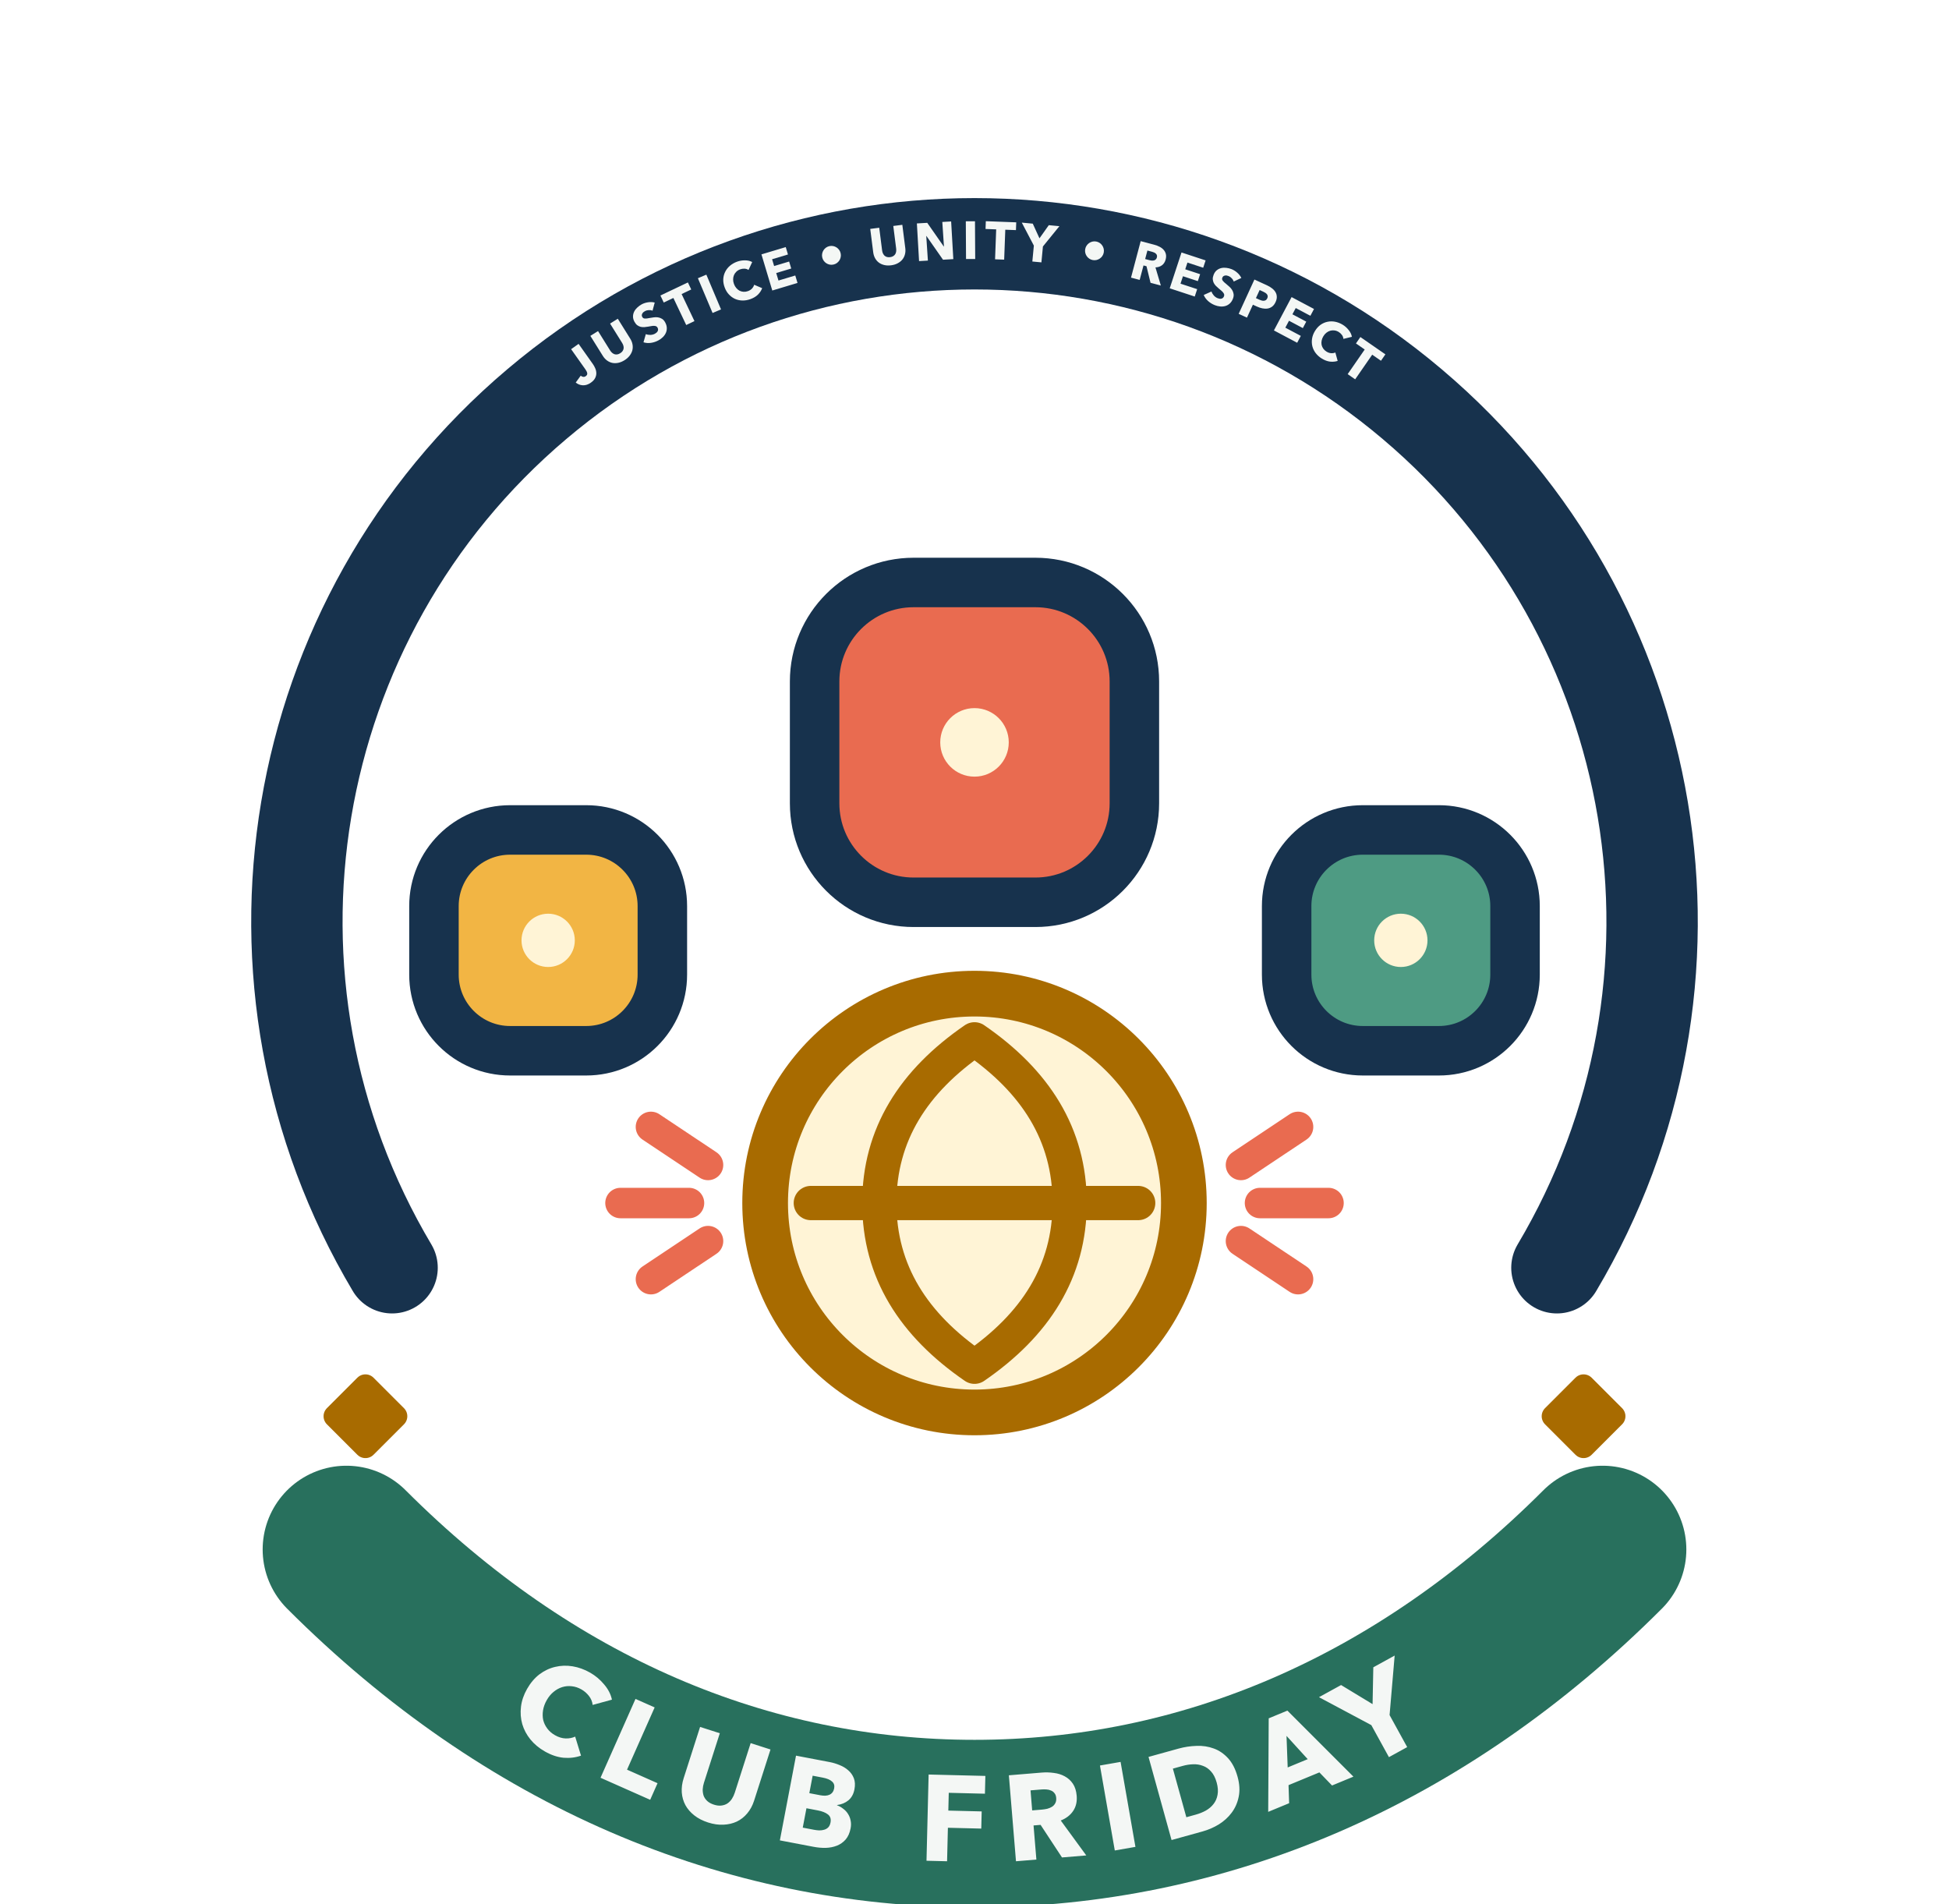
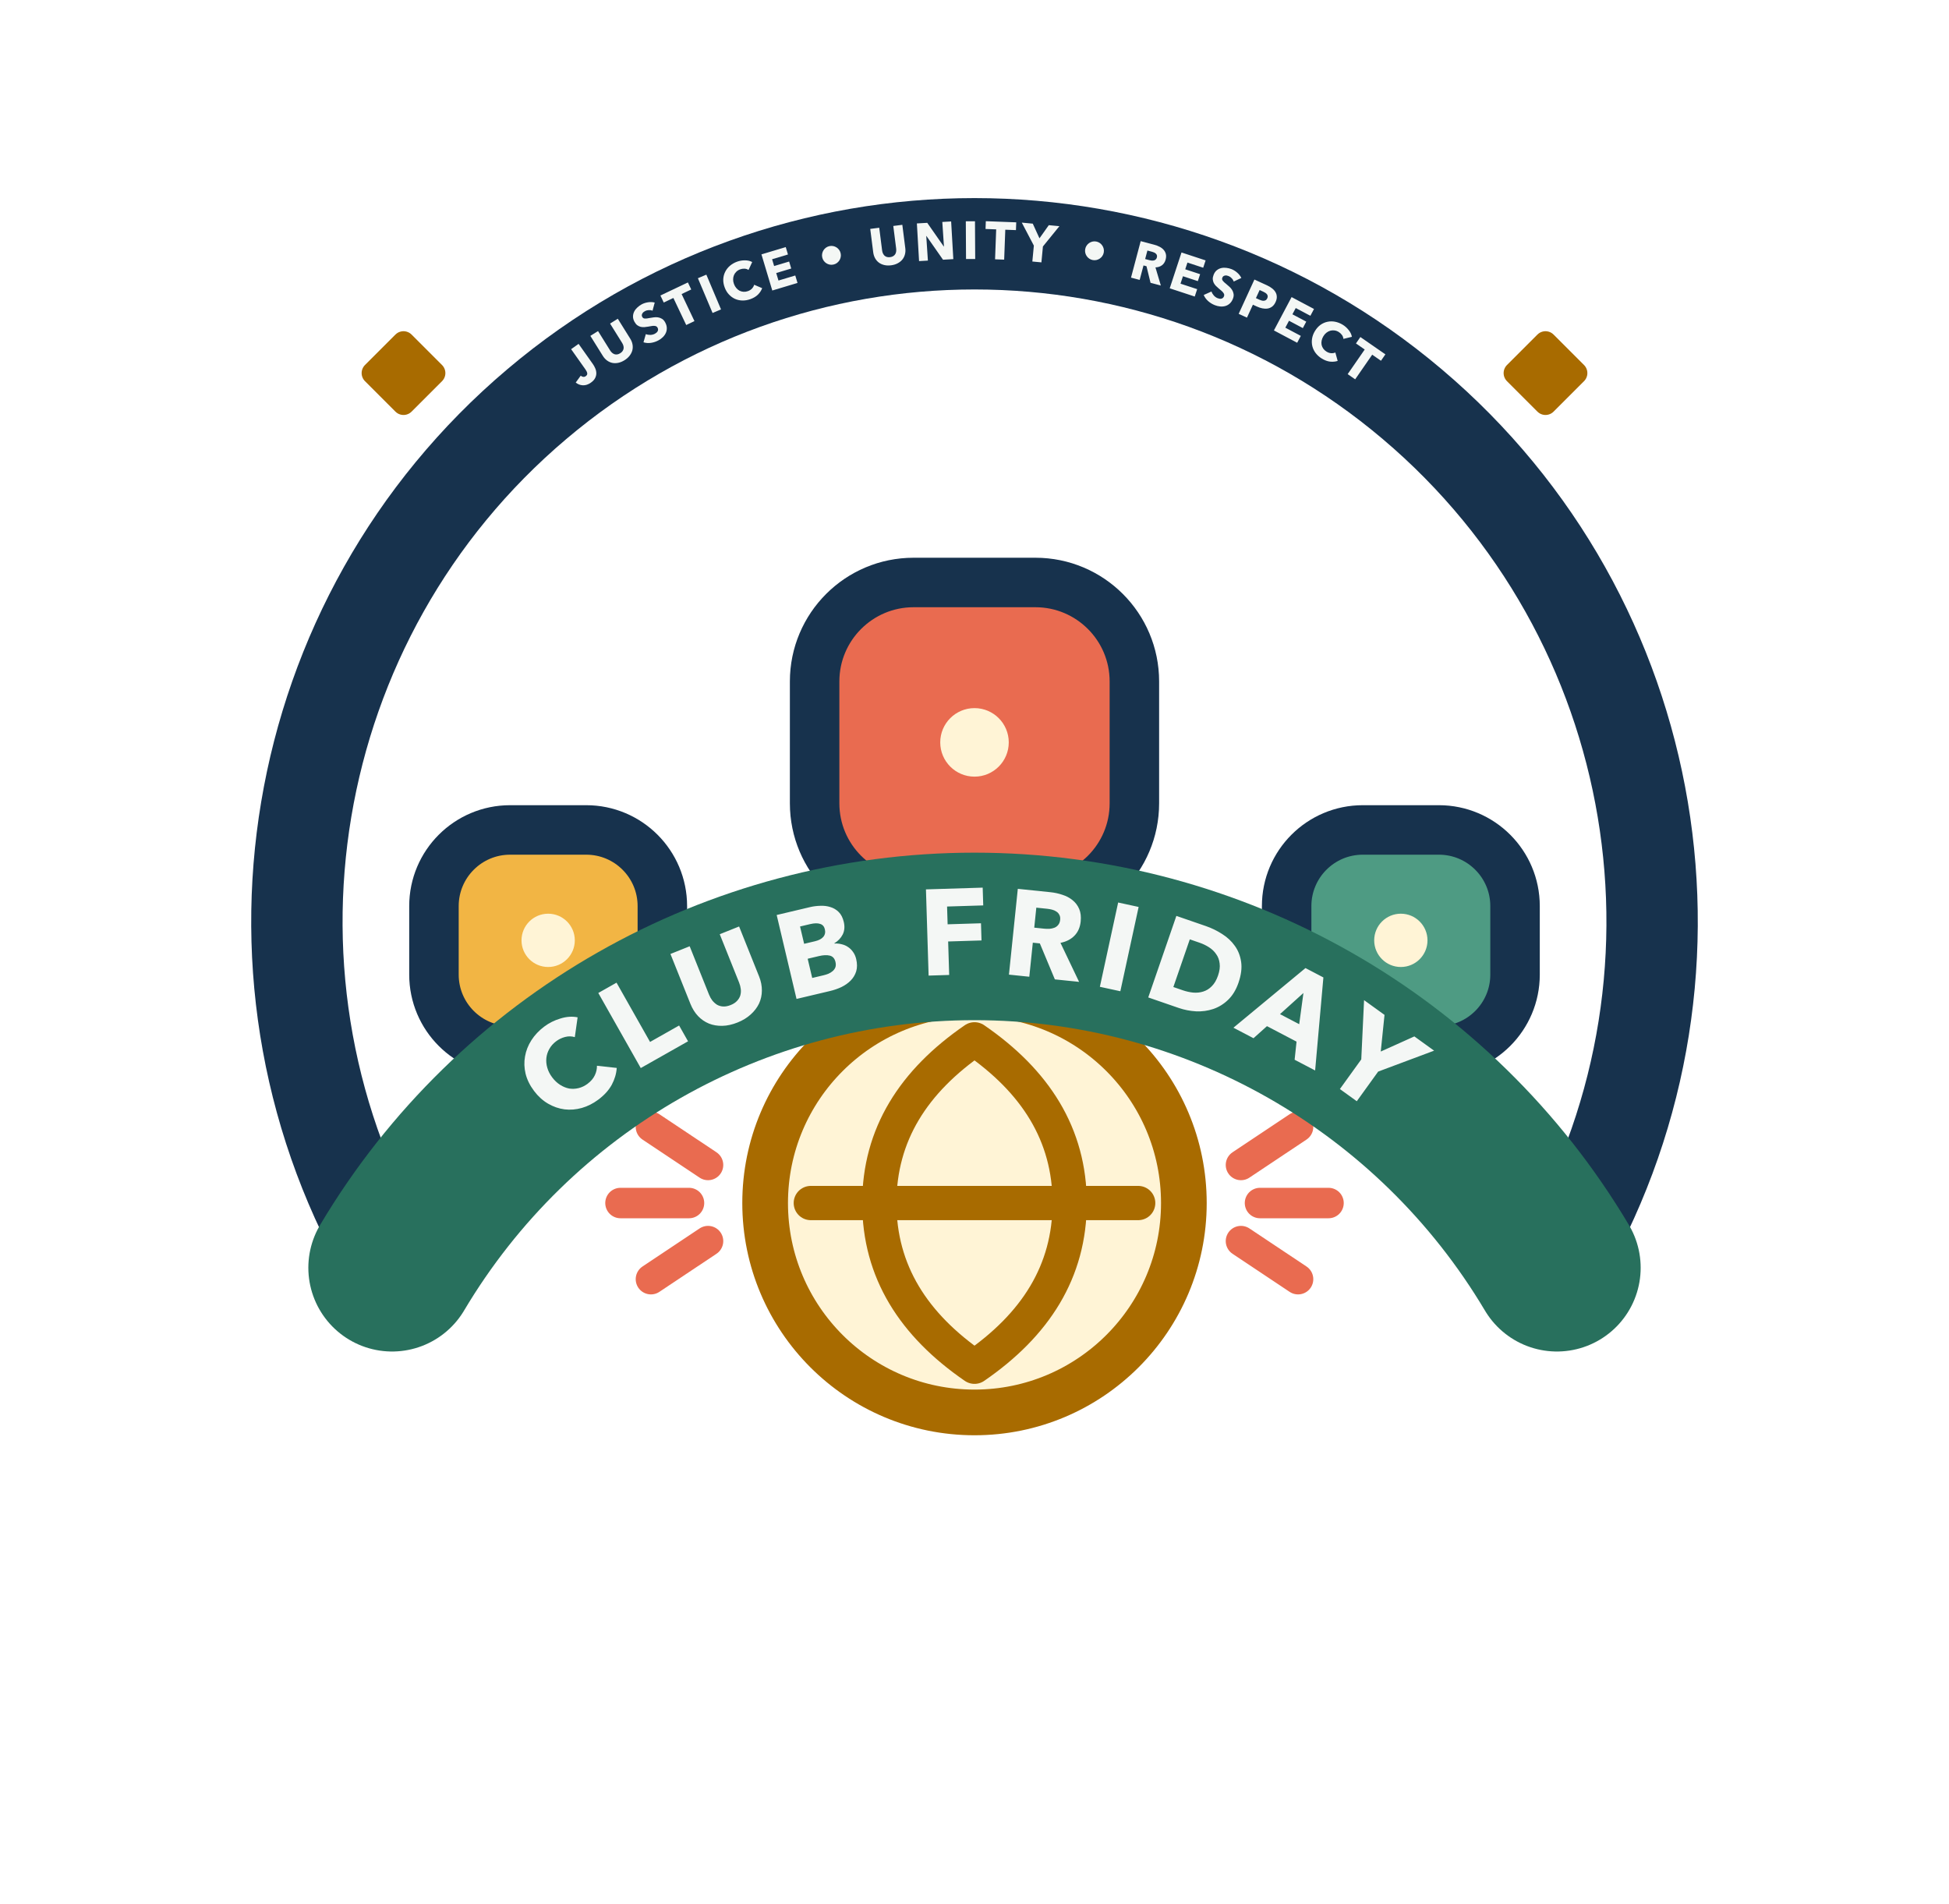
<svg xmlns="http://www.w3.org/2000/svg" viewBox="0 0 512 500" role="img" aria-labelledby="title desc" version="1.1" id="svg15">
  <g stroke="#17324D" stroke-width="13" stroke-linecap="round" stroke-linejoin="round" id="g8">
    <path fill="none" stroke="#17324D" d="M103 333a178 178 0 1 1 306 0" id="path1" />
    <g id="younger-member" aria-label="younger-member">
      <rect x="114" y="218" width="60" height="58" rx="20" fill="#F2B544" stroke="#17324D" id="rect1" />
      <circle cx="144" cy="247" r="7" fill="#FFF4D6" stroke="none" id="circle1" />
    </g>
    <g id="adult-member" aria-label="adult-member">
      <rect x="214" y="153" width="84" height="84" rx="26" fill="#E96B50" stroke="#17324D" id="rect2" />
      <circle cx="256" cy="195" r="9" fill="#FFF4D6" stroke="none" id="circle2" />
    </g>
    <g id="older-member" aria-label="older-member">
      <rect x="338" y="218" width="60" height="58" rx="20" fill="#4E9B83" stroke="#17324D" id="rect3" />
      <circle cx="368" cy="247" r="7" fill="#FFF4D6" stroke="none" id="circle3" />
    </g>
    <circle cx="256" cy="316" r="55" fill="#FFF4D6" stroke="#A86B00" stroke-width="12" id="circle4" />
    <path fill="none" stroke="#A86B00" stroke-width="9" d="M256 273c-16 11-25 25-25 43s9 32 25 43m0-86c16 11 25 25 25 43s-9 32-25 43m-43-43h86" id="path4" />
    <path fill="none" stroke="#E96B50" stroke-width="8" d="M181 316h-18M186 306l-15-10M186 326l-15 10M331 316h18M326 306l15-10M326 326l15 10" id="path5" />
-     <path fill="none" stroke="#28705D" d="M91 407c48 48 105 72 165 72s117-24 165-72" id="path6" />
-     <path fill="#A86B00" stroke="#A86B00" stroke-width="6" d="m96 364 8 8-8 8-8-8z" id="path7" />
-     <path fill="#A86B00" stroke="#A86B00" stroke-width="6" d="m416 364 8 8-8 8-8-8z" id="path8" />
+     <path fill="none" stroke="#28705D" d="M103 333a178 178 0 0 1 306 0" id="path6" />
+     <path fill="#A86B00" stroke="#A86B00" stroke-width="6" d="m106 90 8 8-8 8-8-8z" id="path7" />
+     <path fill="#A86B00" stroke="#A86B00" stroke-width="6" d="m406 90 8 8-8 8-8-8z" id="path8" />
  </g>
  <defs id="defs8">
    <path id="motto-arc" d="M103 333a178 178 0 1 1 306 0" />
-     <path id="name-arc" d="M91 407c48 48 105 72 165 72s117-24 165-72" />
+     <path id="name-arc" d="M103 333a178 178 0 0 1 306 0" />
  </defs>
  <path d="M103 333a178 178 0 1 1 306 0" fill="none" stroke="#17324D" stroke-width="24" stroke-linecap="round" id="path9" />
-   <path d="M91 407c48 48 105 72 165 72s117-24 165-72" fill="none" stroke="#28705D" stroke-width="44" stroke-linecap="round" id="path10" />
+   <path d="M103 333a178 178 0 0 1 306 0" fill="none" stroke="#28705D" stroke-width="44" stroke-linecap="round" id="path10" />
  <g font-family="Avenir Next, Trebuchet MS, Arial, sans-serif" text-anchor="middle" id="g15">
    <g id="text14" style="font-weight:700;font-size:14px;letter-spacing:1.5" aria-label="JUSTICE•UNITY•RESPECT">
      <path style="fill:#f4f7f5" d="m 155.767,95.652 q 0.34,0.48 0.597,1.087 0.269,0.598 0.287,1.254 0.022,0.636 -0.302,1.294 -0.312,0.65 -1.135,1.232 -1.029,0.728 -2.086,0.687 -1.066,-0.052 -1.885,-0.724 l 1.313,-1.804 q 0.306,0.263 0.65,0.312 0.355,0.041 0.663,-0.178 0.48,-0.34 0.394,-0.776 -0.074,-0.445 -0.455,-0.982 l -3.777,-5.337 1.966,-1.391 3.769,5.325 z m 9.796,-6.688 q 0.474,0.76 0.605,1.553 0.136,0.773 -0.058,1.521 -0.201,0.736 -0.723,1.408 -0.51,0.664 -1.329,1.175 -0.832,0.519 -1.652,0.684 -0.821,0.165 -1.558,0.015 -0.745,-0.163 -1.379,-0.625 -0.642,-0.474 -1.116,-1.234 l -3.267,-5.239 2.02,-1.259 3.163,5.073 q 0.215,0.345 0.491,0.602 0.288,0.25 0.621,0.388 0.338,0.119 0.724,0.076 0.398,-0.05 0.825,-0.317 0.428,-0.267 0.636,-0.594 0.22,-0.335 0.262,-0.691 0.035,-0.368 -0.075,-0.729 -0.109,-0.361 -0.324,-0.705 l -3.163,-5.073 2.031,-1.267 3.267,5.239 z m 5.857,-7.349 q -0.458,-0.198 -1.008,-0.154 -0.544,0.025 -0.95,0.245 -0.209,0.114 -0.411,0.271 -0.189,0.15 -0.301,0.355 -0.119,0.192 -0.148,0.431 -0.024,0.22 0.116,0.478 0.12,0.221 0.287,0.322 0.179,0.094 0.411,0.111 0.245,0.011 0.544,-0.025 0.293,-0.047 0.654,-0.116 0.523,-0.093 1.103,-0.169 0.573,-0.088 1.127,-0.007 0.554,0.082 1.053,0.384 0.492,0.29 0.846,0.942 0.407,0.751 0.425,1.458 0.023,0.688 -0.251,1.299 -0.274,0.611 -0.783,1.11 -0.509,0.5 -1.149,0.847 -0.935,0.508 -1.982,0.662 -1.054,0.142 -1.96,-0.147 l 0.616,-2.151 q 0.534,0.22 1.197,0.21 0.669,-0.029 1.186,-0.309 0.234,-0.127 0.429,-0.296 0.195,-0.169 0.295,-0.367 0.112,-0.204 0.11,-0.442 -0.002,-0.238 -0.142,-0.496 -0.134,-0.246 -0.35,-0.352 -0.217,-0.105 -0.524,-0.114 -0.302,-0.027 -0.706,0.049 -0.399,0.057 -0.903,0.156 -0.492,0.092 -0.998,0.128 -0.494,0.029 -0.967,-0.08 -0.468,-0.128 -0.885,-0.427 -0.412,-0.318 -0.732,-0.909 -0.394,-0.726 -0.379,-1.403 0.015,-0.677 0.314,-1.27 0.299,-0.593 0.822,-1.068 0.516,-0.487 1.131,-0.821 0.738,-0.401 1.648,-0.544 0.922,-0.15 1.788,0.065 z m 7.638,-4.377 3.375,7.107 -2.163,1.027 -3.375,-7.107 -2.529,1.201 -0.877,-1.846 7.221,-3.43 0.877,1.846 z m 8.136,4.973 -3.856,-9.131 2.218,-0.937 3.856,9.131 z M 200.224,75.696 q -0.358,0.936 -1.11,1.689 -0.758,0.74 -1.941,1.174 -1.078,0.395 -2.128,0.377 -1.037,-0.022 -1.944,-0.421 -0.911,-0.412 -1.625,-1.179 -0.714,-0.767 -1.113,-1.858 -0.41,-1.117 -0.361,-2.164 0.062,-1.052 0.514,-1.933 0.447,-0.895 1.242,-1.574 0.795,-0.679 1.86,-1.069 0.986,-0.361 2.062,-0.353 1.085,-0.01 1.922,0.444 l -0.966,2.084 q -0.474,-0.318 -1.064,-0.341 -0.59,-0.022 -1.129,0.175 -0.592,0.217 -1.009,0.623 -0.409,0.389 -0.624,0.9 -0.215,0.511 -0.22,1.109 -0.009,0.585 0.217,1.203 0.231,0.631 0.621,1.084 0.39,0.454 0.871,0.709 0.49,0.238 1.053,0.27 0.563,0.032 1.142,-0.18 0.67,-0.246 1.074,-0.692 0.403,-0.446 0.551,-0.977 l 2.104,0.899 z m 2.656,0.613 -2.85,-9.493 6.383,-1.916 0.584,1.944 -4.17,1.252 0.535,1.783 3.942,-1.183 0.551,1.837 -3.942,1.183 0.592,1.971 4.412,-1.324 0.588,1.958 z" id="path15" />
      <path style="fill:#f4f7f5" d="m 220.84,66.548 q 0.109,0.506 0.011,0.986 -0.098,0.479 -0.355,0.878 -0.258,0.399 -0.655,0.685 -0.397,0.286 -0.903,0.395 -0.506,0.109 -0.986,0.011 -0.479,-0.098 -0.878,-0.355 -0.399,-0.258 -0.685,-0.655 -0.286,-0.397 -0.395,-0.903 -0.109,-0.506 -0.011,-0.986 0.098,-0.479 0.355,-0.878 0.258,-0.399 0.655,-0.685 0.397,-0.286 0.903,-0.395 0.506,-0.109 0.986,-0.011 0.479,0.098 0.878,0.355 0.399,0.258 0.685,0.655 0.286,0.397 0.395,0.903 z" id="path16" />
      <path style="fill:#f4f7f5" d="m 237.819,65.176 q 0.113,0.889 -0.099,1.664 -0.2,0.759 -0.688,1.358 -0.49,0.584 -1.245,0.977 -0.741,0.39 -1.699,0.512 -0.972,0.124 -1.787,-0.069 -0.815,-0.193 -1.422,-0.638 -0.609,-0.459 -0.992,-1.144 -0.385,-0.699 -0.498,-1.588 l -0.778,-6.125 2.361,-0.3 0.754,5.93 q 0.051,0.403 0.194,0.752 0.157,0.347 0.402,0.612 0.258,0.25 0.626,0.372 0.382,0.121 0.882,0.057 0.5,-0.064 0.826,-0.274 0.34,-0.213 0.527,-0.519 0.185,-0.32 0.236,-0.693 0.051,-0.373 1.6e-4,-0.776 l -0.754,-5.93 2.375,-0.302 0.778,6.125 z m 9.907,3.044 -4.358,-6.24 -0.042,0.002 0.431,6.468 -2.32,0.134 -0.573,-9.895 2.725,-0.158 4.343,6.227 0.042,-0.002 -0.43,-6.454 2.32,-0.134 0.573,9.895 z m 6.05,-0.178 -0.058,-9.912 2.408,-0.014 0.058,9.912 z m 10.313,-7.703 -0.295,7.862 -2.392,-0.09 0.295,-7.862 -2.798,-0.105 0.076,-2.043 7.988,0.299 -0.076,2.043 z m 9.886,4.398 -0.397,4.181 -2.383,-0.226 0.397,-4.181 -3.168,-6.038 2.885,0.274 1.758,3.851 2.451,-3.452 2.787,0.264 z" id="path17" />
      <path style="fill:#f4f7f5" d="m 289.958,66.311 q -0.091,0.51 -0.363,0.916 -0.272,0.406 -0.662,0.678 -0.39,0.272 -0.865,0.386 -0.476,0.114 -0.985,0.023 -0.51,-0.091 -0.916,-0.363 -0.406,-0.272 -0.678,-0.662 -0.272,-0.39 -0.386,-0.865 -0.114,-0.476 -0.023,-0.985 0.091,-0.51 0.363,-0.916 0.272,-0.406 0.662,-0.678 0.39,-0.272 0.865,-0.386 0.476,-0.114 0.985,-0.023 0.51,0.091 0.916,0.363 0.406,0.272 0.678,0.662 0.272,0.39 0.386,0.865 0.114,0.476 0.023,0.985 z" id="path18" />
      <path style="fill:#f4f7f5" d="m 302.245,74.283 -1.062,-4.352 -0.785,-0.208 -1.009,3.802 -2.273,-0.603 2.542,-9.581 3.654,0.969 q 0.69,0.183 1.3,0.504 0.627,0.311 1.052,0.786 0.438,0.478 0.602,1.116 0.164,0.637 -0.055,1.463 -0.258,0.974 -0.962,1.497 -0.704,0.523 -1.713,0.56 l 1.416,4.764 z m 1.668,-6.669 q 0.09,-0.338 -0.005,-0.581 -0.078,-0.252 -0.279,-0.422 -0.184,-0.179 -0.458,-0.295 -0.26,-0.112 -0.517,-0.181 l -1.231,-0.327 -0.592,2.233 1.096,0.291 q 0.284,0.075 0.593,0.114 0.312,0.025 0.588,-0.032 0.276,-0.057 0.486,-0.248 0.223,-0.187 0.32,-0.552 z m 3.372,8.118 3.096,-9.416 6.331,2.082 -0.634,1.928 -4.136,-1.36 -0.582,1.769 3.91,1.286 -0.599,1.822 -3.91,-1.286 -0.643,1.955 4.376,1.439 -0.638,1.942 z m 16.807,-1.778 q -0.144,-0.477 -0.531,-0.87 -0.369,-0.4 -0.8,-0.569 -0.222,-0.087 -0.472,-0.14 -0.237,-0.048 -0.465,-0.002 -0.223,0.033 -0.425,0.164 -0.184,0.124 -0.291,0.397 -0.092,0.235 -0.062,0.427 0.043,0.197 0.18,0.386 0.15,0.194 0.369,0.4 0.225,0.193 0.51,0.425 0.408,0.34 0.84,0.735 0.437,0.382 0.732,0.858 0.295,0.476 0.385,1.053 0.095,0.563 -0.175,1.254 -0.311,0.795 -0.841,1.264 -0.511,0.461 -1.155,0.645 -0.643,0.184 -1.354,0.116 -0.71,-0.068 -1.388,-0.333 -0.991,-0.388 -1.784,-1.089 -0.788,-0.714 -1.15,-1.593 l 2.042,-0.914 q 0.176,0.55 0.611,1.051 0.453,0.493 1.001,0.708 0.248,0.097 0.503,0.137 0.255,0.04 0.47,-0.011 0.228,-0.046 0.409,-0.201 0.181,-0.155 0.288,-0.428 0.102,-0.261 0.043,-0.494 -0.059,-0.234 -0.25,-0.474 -0.173,-0.248 -0.492,-0.509 -0.301,-0.268 -0.701,-0.59 -0.387,-0.317 -0.741,-0.681 -0.341,-0.359 -0.562,-0.791 -0.203,-0.44 -0.244,-0.952 -0.022,-0.52 0.223,-1.146 0.301,-0.769 0.828,-1.194 0.527,-0.425 1.173,-0.578 0.646,-0.153 1.346,-0.059 0.705,0.081 1.357,0.336 0.782,0.306 1.478,0.91 0.709,0.608 1.102,1.409 z m 11.002,5.381 q -0.362,0.789 -0.906,1.202 -0.538,0.4 -1.186,0.503 -0.648,0.103 -1.367,-0.042 -0.719,-0.145 -1.419,-0.466 l -1.082,-0.496 -1.558,3.398 -2.176,-0.998 4.133,-9.009 3.309,1.518 q 0.738,0.339 1.304,0.783 0.585,0.438 0.904,0.984 0.338,0.54 0.36,1.197 0.041,0.65 -0.315,1.426 z m -2.182,-0.985 q 0.146,-0.318 0.112,-0.58 -0.034,-0.262 -0.198,-0.476 -0.164,-0.214 -0.426,-0.38 -0.25,-0.161 -0.542,-0.295 l -0.954,-0.438 -0.975,2.125 0.916,0.42 q 0.305,0.14 0.609,0.218 0.303,0.078 0.578,0.049 0.287,-0.022 0.508,-0.167 0.226,-0.158 0.372,-0.476 z m 1.744,8.444 4.643,-8.757 5.888,3.122 -0.951,1.793 -3.847,-2.04 -0.872,1.645 3.636,1.928 -0.898,1.695 -3.636,-1.928 -0.964,1.818 4.069,2.158 -0.957,1.806 z m 16.749,8.008 q -0.955,0.303 -2.013,0.184 -1.051,-0.132 -2.127,-0.787 -0.981,-0.597 -1.621,-1.43 -0.628,-0.825 -0.882,-1.783 -0.246,-0.969 -0.09,-2.005 0.156,-1.036 0.76,-2.029 0.619,-1.016 1.468,-1.63 0.861,-0.607 1.832,-0.802 0.979,-0.207 2.005,-0.009 1.026,0.199 1.995,0.789 0.897,0.546 1.561,1.393 0.684,0.842 0.85,1.78 l -2.232,0.542 q -0.047,-0.569 -0.397,-1.045 -0.35,-0.475 -0.84,-0.774 -0.538,-0.328 -1.116,-0.401 -0.559,-0.078 -1.093,0.072 -0.534,0.15 -1.005,0.519 -0.463,0.357 -0.806,0.919 -0.349,0.574 -0.461,1.161 -0.112,0.588 -0.012,1.124 0.119,0.531 0.445,0.992 0.326,0.461 0.852,0.781 0.61,0.371 1.21,0.409 0.6,0.038 1.108,-0.178 l 0.607,2.206 z m 9.073,-1.636 -4.477,6.47 -1.969,-1.362 4.477,-6.47 -2.302,-1.593 1.163,-1.681 6.573,4.549 -1.163,1.681 z" id="path19" />
    </g>
-     <path d="m 152.631,461.154 q -2.162,0.757 -4.588,0.553 -2.41,-0.231 -4.912,-1.657 -2.28,-1.299 -3.798,-3.159 -1.491,-1.844 -2.132,-4.014 -0.626,-2.198 -0.339,-4.576 0.287,-2.378 1.602,-4.685 1.347,-2.363 3.246,-3.822 1.927,-1.443 4.133,-1.954 2.222,-0.538 4.58,-0.152 2.358,0.386 4.61,1.669 2.085,1.188 3.659,3.08 1.618,1.879 2.061,4.01 l -5.063,1.387 q -0.144,-1.298 -0.975,-2.36 -0.831,-1.063 -1.971,-1.712 -1.251,-0.713 -2.577,-0.842 -1.282,-0.141 -2.492,0.237 -1.21,0.379 -2.261,1.253 -1.035,0.847 -1.78,2.153 -0.76,1.335 -0.977,2.684 -0.217,1.35 0.047,2.568 0.307,1.206 1.082,2.237 0.775,1.031 1.999,1.728 1.418,0.808 2.791,0.854 1.373,0.046 2.52,-0.479 l 1.534,4.999 z m 5.125,5.807 9.19,-20.708 5.031,2.233 -7.256,16.35 8.014,3.557 -1.934,4.358 z m 40.348,6.014 q -0.625,1.95 -1.813,3.351 -1.148,1.38 -2.738,2.147 -1.58,0.737 -3.522,0.82 -1.912,0.093 -4.014,-0.581 -2.133,-0.684 -3.635,-1.87 -1.501,-1.187 -2.329,-2.695 -0.817,-1.539 -0.95,-3.329 -0.122,-1.82 0.503,-3.77 l 4.306,-13.439 5.181,1.66 -4.17,13.012 q -0.283,0.884 -0.324,1.744 -0.01,0.87 0.242,1.657 0.292,0.766 0.937,1.376 0.675,0.62 1.772,0.971 1.097,0.352 1.976,0.23 0.909,-0.112 1.592,-0.565 0.693,-0.484 1.16,-1.208 0.467,-0.724 0.75,-1.608 l 4.17,-13.012 5.211,1.67 -4.306,13.439 z m 25.351,7.268 q -0.347,1.823 -1.31,2.943 -0.957,1.088 -2.295,1.615 -1.338,0.527 -2.944,0.579 -1.569,0.027 -3.172,-0.279 l -8.864,-1.69 4.242,-22.255 8.864,1.69 q 1.289,0.246 2.587,0.786 1.304,0.509 2.278,1.379 0.98,0.838 1.462,2.07 0.482,1.232 0.158,2.929 -0.353,1.855 -1.593,2.889 -1.234,1.003 -2.97,1.226 l -0.012,0.063 q 0.913,0.337 1.646,0.933 0.771,0.57 1.242,1.344 0.503,0.78 0.681,1.726 0.209,0.952 -2.3e-4,2.052 z m -4.319,-10.498 q 0.216,-1.132 -0.569,-1.802 -0.747,-0.696 -2.444,-1.02 l -2.64,-0.503 -0.875,4.589 2.892,0.551 q 1.509,0.288 2.44,-0.154 0.969,-0.467 1.196,-1.661 z m -0.961,8.971 q 0.264,-1.383 -0.672,-2.115 -0.935,-0.732 -2.664,-1.062 l -2.986,-0.569 -0.971,5.092 3.018,0.575 q 0.629,0.12 1.307,0.151 0.716,0.006 1.304,-0.175 0.62,-0.175 1.061,-0.612 0.448,-0.468 0.603,-1.286 z m 31.063,-7.801 -0.115,4.671 8.765,0.216 -0.111,4.511 -8.765,-0.216 -0.216,8.797 -5.406,-0.133 0.557,-22.649 14.907,0.367 -0.115,4.671 z m 29.747,16.979 -5.622,-8.557 -1.85,0.153 0.743,8.961 -5.358,0.444 -1.871,-22.579 8.61,-0.714 q 1.626,-0.135 3.186,0.089 1.589,0.189 2.867,0.886 1.31,0.694 2.152,1.941 0.842,1.247 1.003,3.192 0.19,2.296 -0.924,3.962 -1.114,1.666 -3.259,2.518 l 6.701,9.174 z m -1.521,-15.64 q -0.066,-0.797 -0.457,-1.247 -0.361,-0.484 -0.924,-0.694 -0.534,-0.245 -1.212,-0.285 -0.646,-0.043 -1.252,0.007 l -2.902,0.24 0.436,5.262 2.583,-0.214 q 0.67,-0.056 1.363,-0.209 0.691,-0.186 1.241,-0.52 0.55,-0.335 0.856,-0.906 0.338,-0.574 0.266,-1.435 z m 15.392,13.809 -3.901,-22.318 5.422,-0.948 3.901,22.318 z m 32.252,-19.369 q 0.795,2.868 0.296,5.264 -0.476,2.357 -1.858,4.201 -1.359,1.805 -3.37,3.059 -2.019,1.223 -4.27,1.847 l -8.141,2.256 -6.05,-21.833 7.895,-2.188 q 2.313,-0.641 4.718,-0.71 2.396,-0.1 4.505,0.678 2.1,0.746 3.76,2.544 1.66,1.798 2.515,4.882 z m -5.489,1.521 q -0.513,-1.85 -1.463,-2.882 -0.928,-1.071 -2.142,-1.498 -1.192,-0.467 -2.573,-0.416 -1.35,0.042 -2.707,0.418 l -2.621,0.726 3.538,12.767 2.498,-0.692 q 1.419,-0.393 2.628,-1.06 1.232,-0.707 2.014,-1.72 0.813,-1.022 1.057,-2.418 0.275,-1.404 -0.229,-3.224 z m 30.306,0.777 -3.325,-3.439 -8.104,3.348 0.16,4.746 -5.501,2.273 0.134,-24.568 4.91,-2.028 17.345,17.348 z m -11.96,-13.028 0.307,8.287 5.264,-2.175 z m 27.076,-5.465 4.626,8.412 -4.795,2.637 -4.626,-8.412 -13.75,-7.338 5.804,-3.192 8.274,5.018 0.193,-9.675 5.608,-3.084 z" id="text15" style="font-weight:800;font-size:32px;letter-spacing:4;fill:#f4f7f5" aria-label="CLUB FRIDAY" />
+     <path d="m 162.018,280.513 q -0.163,2.285 -1.312,4.431 -1.168,2.12 -3.47,3.851 -2.097,1.577 -4.406,2.234 -2.284,0.637 -4.531,0.365 -2.266,-0.298 -4.335,-1.504 -2.069,-1.207 -3.666,-3.329 -1.635,-2.174 -2.221,-4.496 -0.56,-2.342 -0.154,-4.569 0.387,-2.253 1.677,-4.265 1.29,-2.011 3.361,-3.57 1.918,-1.443 4.279,-2.137 2.367,-0.739 4.499,-0.301 l -0.735,5.198 q -1.249,-0.382 -2.554,-0.041 -1.305,0.341 -2.354,1.13 -1.151,0.866 -1.795,2.031 -0.638,1.121 -0.771,2.382 -0.133,1.261 0.253,2.572 0.367,1.286 1.271,2.488 0.923,1.227 2.076,1.962 1.153,0.734 2.376,0.976 1.229,0.197 2.483,-0.106 1.254,-0.303 2.379,-1.149 1.304,-0.981 1.891,-2.224 0.587,-1.242 0.56,-2.503 l 5.198,0.575 z m 6.308,0.032 -11.155,-19.72 4.791,-2.71 8.807,15.57 7.632,-4.317 2.348,4.15 z m 31.08,-24.088 q 0.761,1.901 0.738,3.737 -0.005,1.795 -0.742,3.399 -0.748,1.575 -2.192,2.877 -1.414,1.29 -3.464,2.111 -2.079,0.833 -3.993,0.875 -1.913,0.042 -3.512,-0.593 -1.611,-0.665 -2.853,-1.96 -1.254,-1.325 -2.016,-3.226 l -5.246,-13.101 5.05,-2.022 5.079,12.685 q 0.345,0.862 0.862,1.551 0.547,0.677 1.242,1.123 0.713,0.404 1.599,0.463 0.915,0.047 1.985,-0.381 1.069,-0.428 1.669,-1.082 0.63,-0.666 0.867,-1.45 0.226,-0.814 0.124,-1.67 -0.101,-0.856 -0.446,-1.717 l -5.079,-12.685 5.08,-2.034 5.246,13.101 z m 25.513,-4.548 q 0.427,1.806 0.006,3.221 -0.429,1.384 -1.436,2.411 -1.007,1.027 -2.451,1.731 -1.421,0.665 -3.009,1.041 l -8.782,2.077 -5.215,-22.048 8.782,-2.077 q 1.277,-0.302 2.682,-0.338 1.398,-0.068 2.643,0.329 1.237,0.365 2.18,1.293 0.943,0.928 1.341,2.609 0.435,1.837 -0.275,3.288 -0.717,1.419 -2.211,2.331 l 0.015,0.062 q 0.971,-0.065 1.884,0.179 0.937,0.206 1.683,0.72 0.777,0.507 1.326,1.298 0.58,0.784 0.838,1.873 z m -8.229,-7.82 q -0.265,-1.121 -1.255,-1.413 -0.966,-0.331 -2.648,0.067 l -2.616,0.619 1.075,4.547 2.865,-0.678 q 1.495,-0.354 2.164,-1.137 0.693,-0.822 0.414,-2.005 z m 2.786,8.581 q -0.324,-1.37 -1.477,-1.656 -1.153,-0.286 -2.866,0.119 l -2.958,0.7 1.193,5.045 2.99,-0.707 q 0.623,-0.147 1.255,-0.395 0.656,-0.287 1.119,-0.692 0.494,-0.413 0.719,-0.992 0.217,-0.61 0.026,-1.42 z m 29.319,-14.554 0.144,4.67 8.764,-0.27 0.139,4.51 -8.764,0.27 0.271,8.796 -5.405,0.167 -0.698,-22.645 14.905,-0.46 0.144,4.67 z m 28.316,19.137 -3.945,-9.448 -1.846,-0.191 -0.925,8.944 -5.348,-0.553 2.33,-22.536 8.594,0.888 q 1.623,0.168 3.115,0.676 1.527,0.48 2.654,1.4 1.159,0.924 1.756,2.305 0.597,1.381 0.396,3.322 -0.237,2.292 -1.64,3.723 -1.403,1.431 -3.668,1.873 l 4.892,10.253 z m 1.393,-15.652 q 0.082,-0.796 -0.219,-1.309 -0.266,-0.542 -0.78,-0.853 -0.48,-0.339 -1.138,-0.504 -0.627,-0.161 -1.232,-0.224 l -2.897,-0.299 -0.543,5.252 2.578,0.267 q 0.668,0.069 1.379,0.046 0.713,-0.055 1.316,-0.282 0.603,-0.227 1.009,-0.732 0.438,-0.502 0.527,-1.361 z m 10.43,17.601 4.804,-22.141 5.379,1.167 -4.804,22.141 z m 36.42,-1.078 q -0.97,2.813 -2.739,4.505 -1.728,1.672 -3.911,2.408 -2.143,0.716 -4.51,0.611 -2.357,-0.136 -4.565,-0.897 l -7.986,-2.755 7.387,-21.418 7.744,2.671 q 2.269,0.783 4.289,2.089 2.031,1.276 3.327,3.111 1.307,1.805 1.656,4.227 0.349,2.422 -0.694,5.447 z m -5.385,-1.857 q 0.626,-1.815 0.428,-3.204 -0.157,-1.408 -0.916,-2.448 -0.718,-1.06 -1.884,-1.801 -1.136,-0.73 -2.467,-1.189 l -2.571,-0.887 -4.32,12.524 2.45,0.845 q 1.392,0.48 2.766,0.616 1.416,0.116 2.634,-0.276 1.249,-0.382 2.241,-1.393 1.022,-1.001 1.638,-2.786 z m 20.127,22.094 0.503,-4.757 -7.768,-4.066 -3.537,3.169 -5.273,-2.76 18.926,-15.666 4.706,2.463 -2.17,24.436 z m 2.314,-17.534 -6.157,5.554 5.047,2.641 z m 19.631,20.647 -5.616,7.786 -4.438,-3.201 5.616,-7.786 0.735,-15.568 5.372,3.875 -0.986,9.626 8.824,-3.973 5.191,3.744 z" id="text15" style="font-weight:800;font-size:32px;letter-spacing:4;fill:#f4f7f5" aria-label="CLUB FRIDAY" />
  </g>
</svg>
